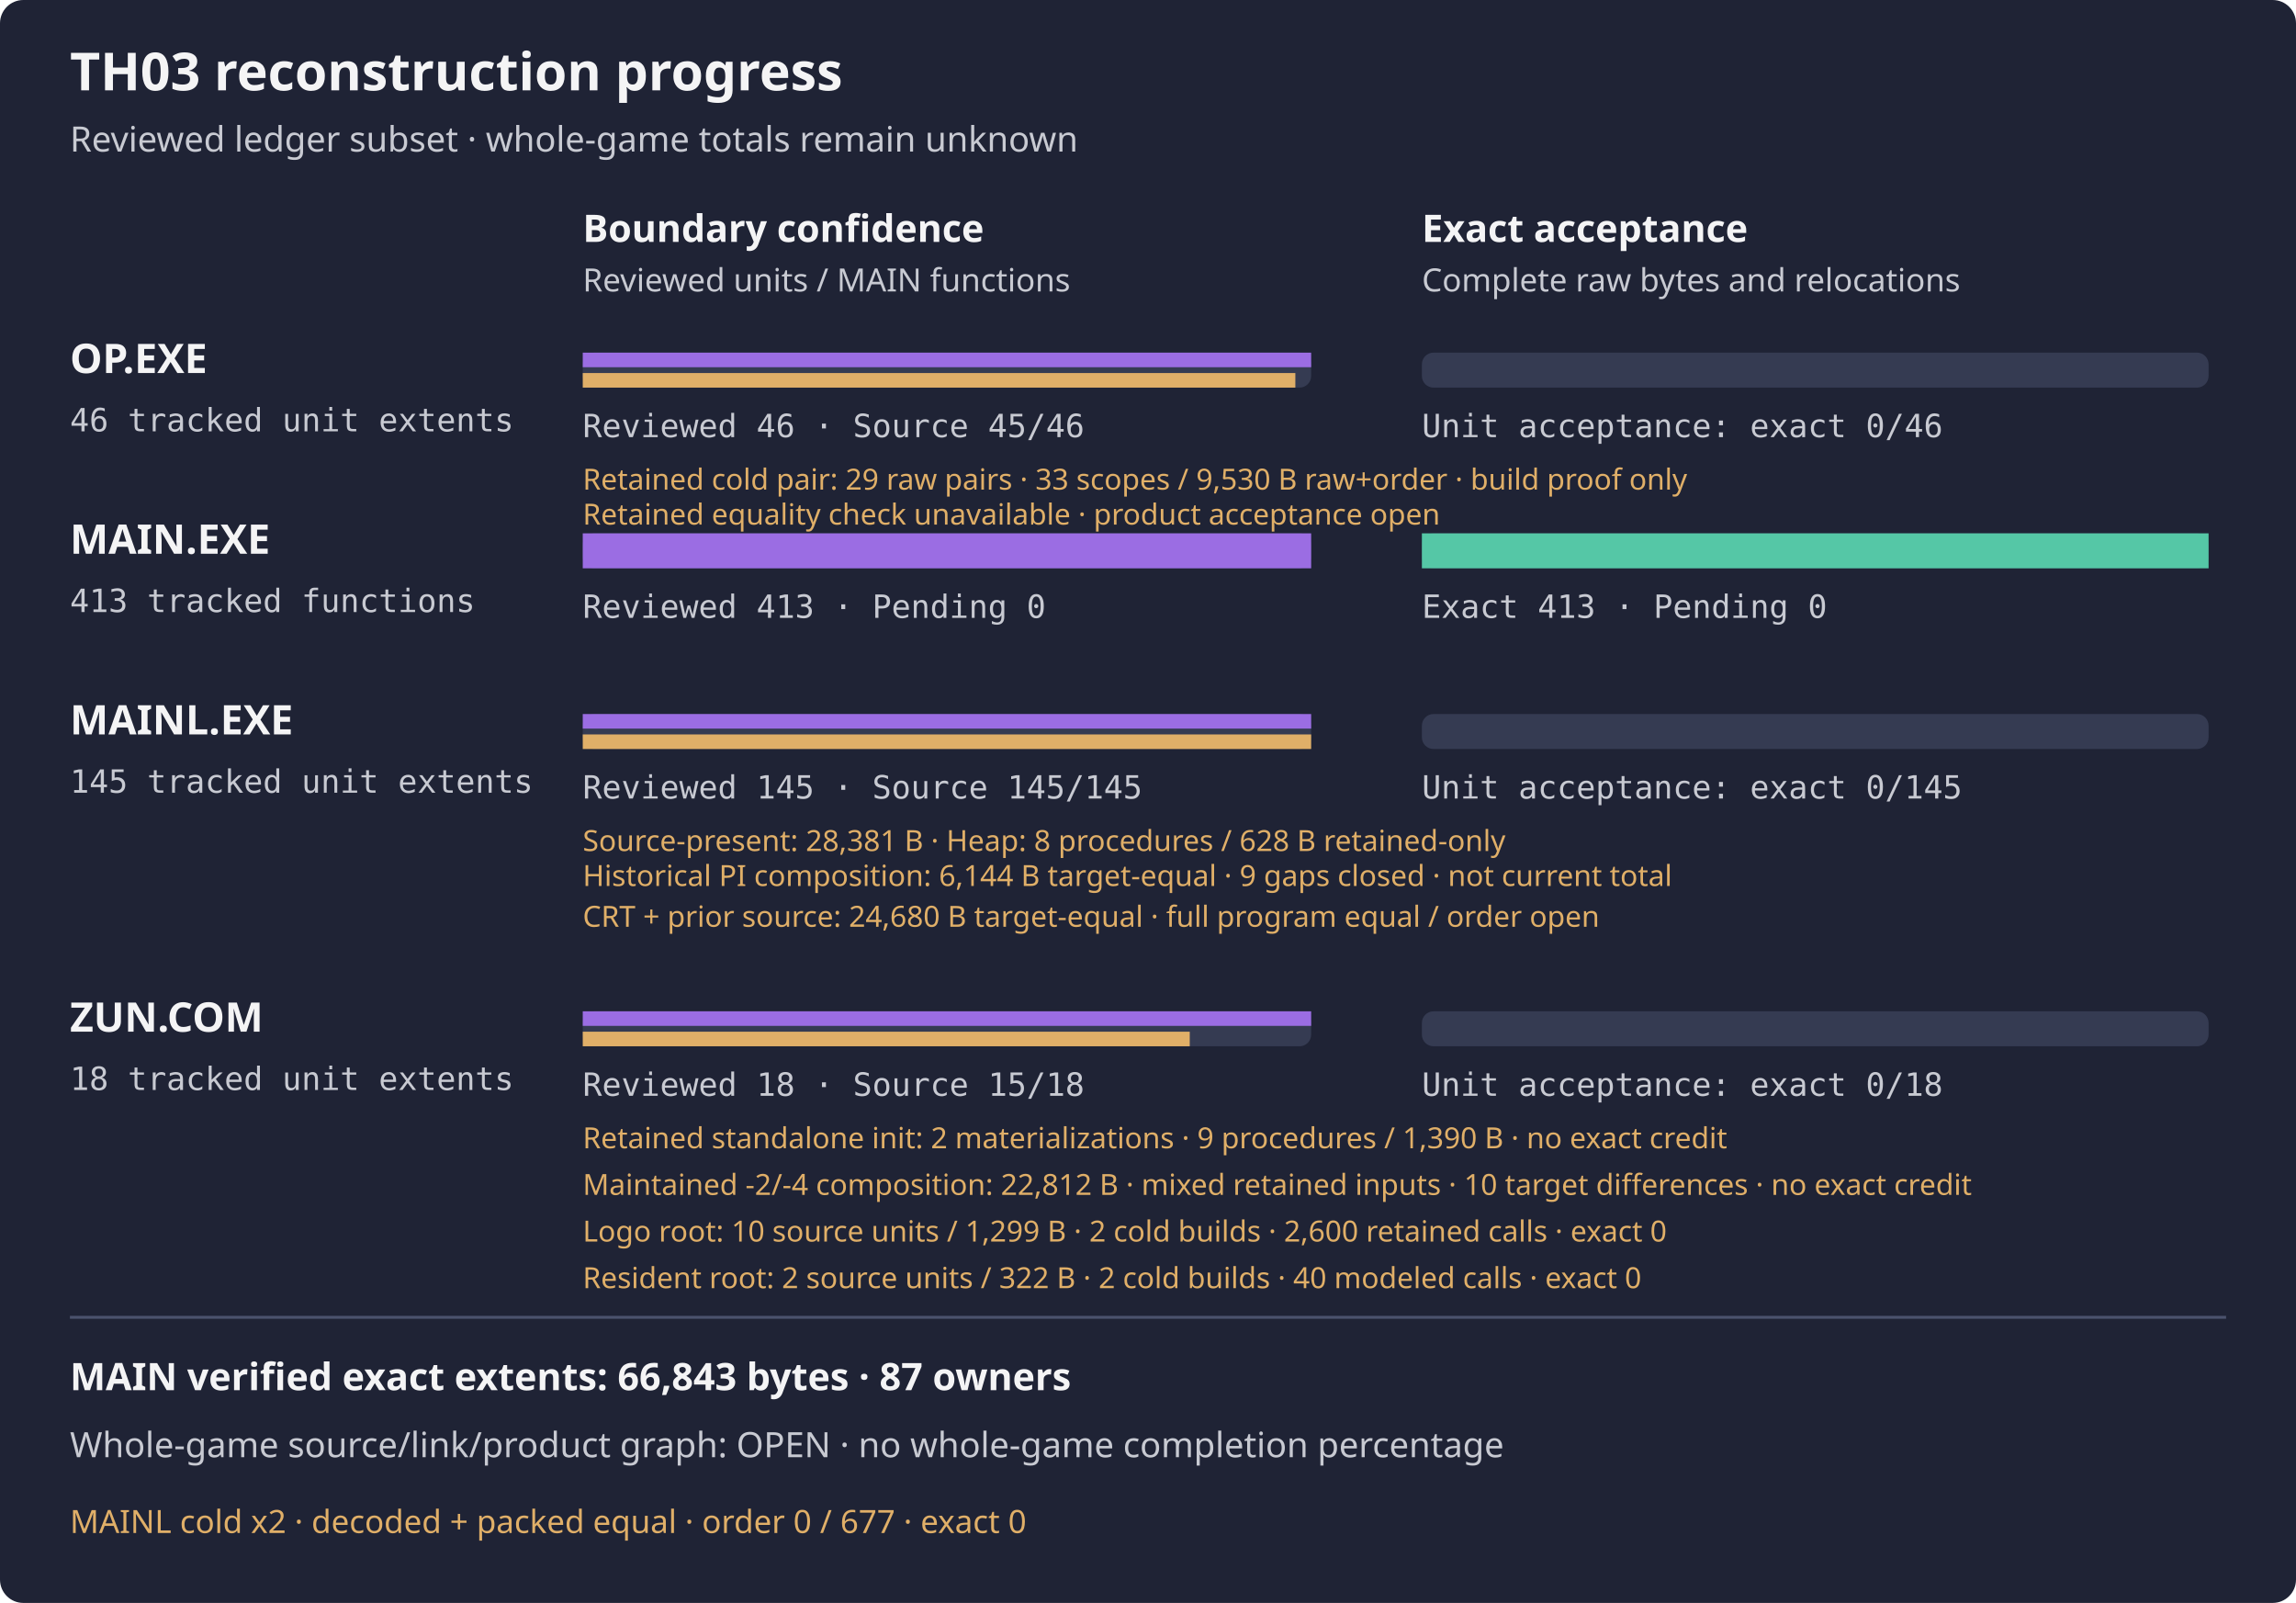
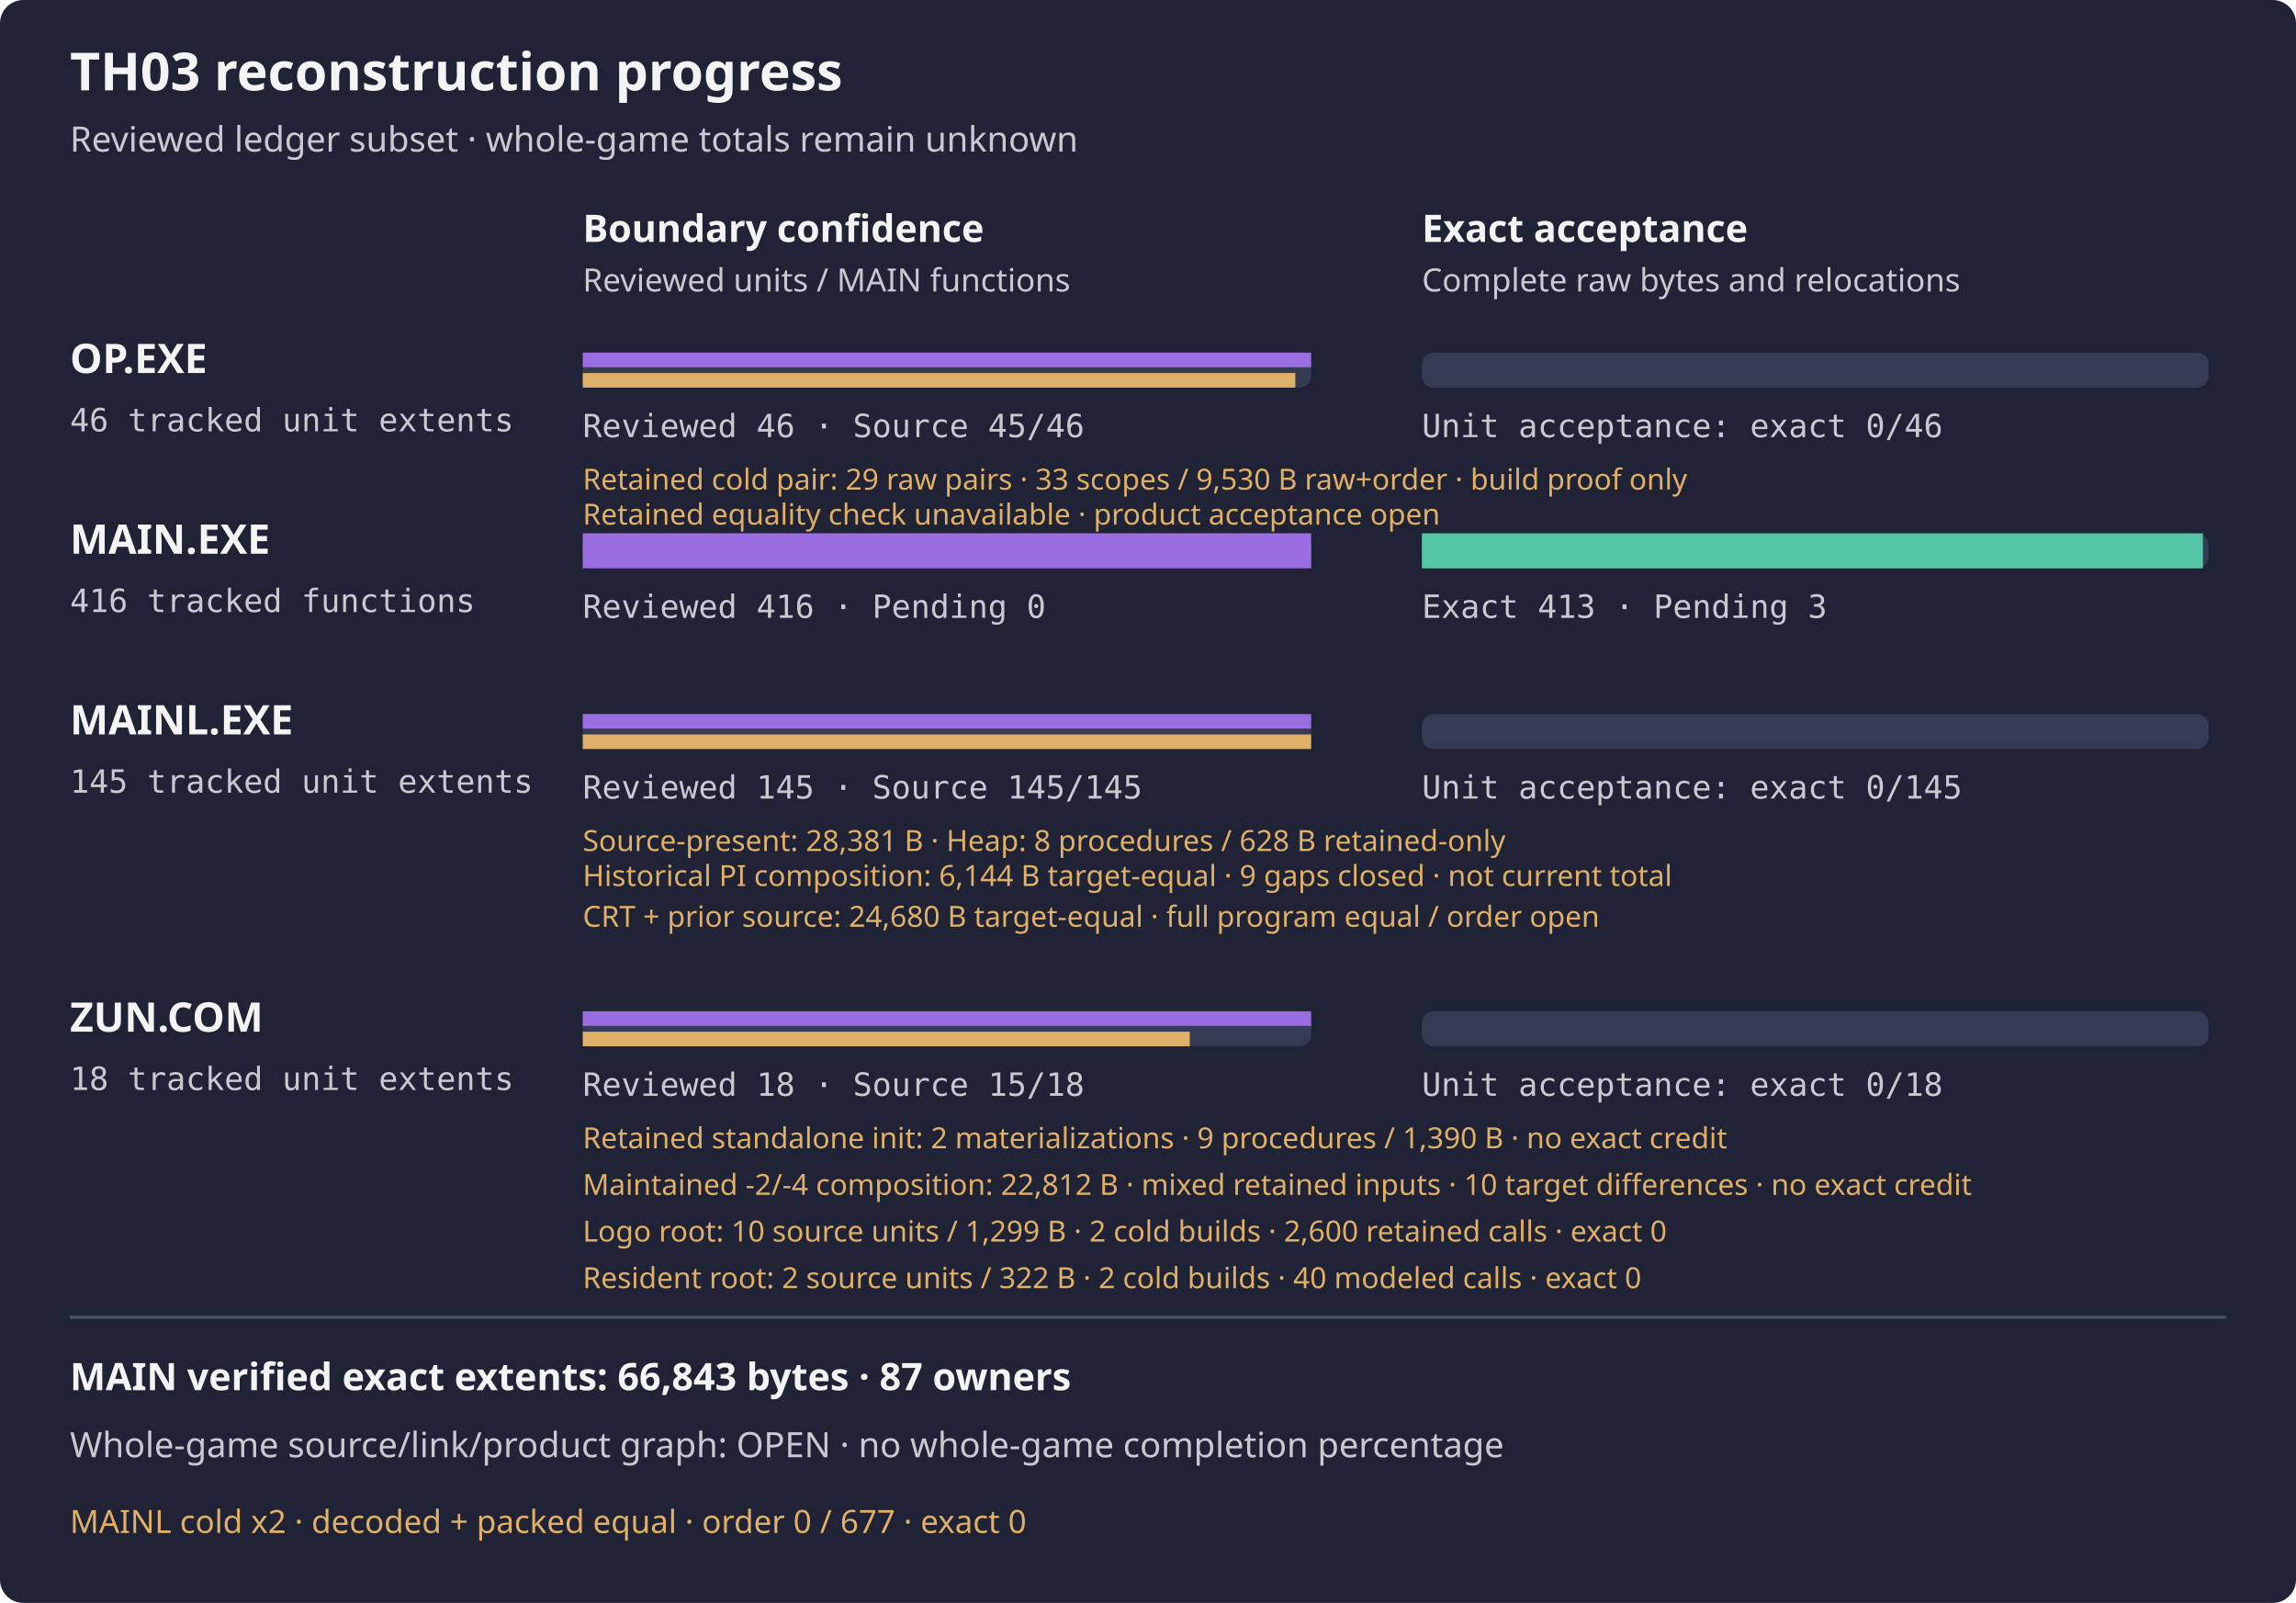
<svg xmlns="http://www.w3.org/2000/svg" width="788" height="550" viewBox="0 0 788 550" role="img" aria-label="TH03 reviewed subset reconstruction progress">
  <rect width="788" height="550" rx="8" fill="#1f2335" />
  <text x="24" y="31" fill="#f4f4f5" font-family="sans-serif" font-size="18" font-weight="600">TH03 reconstruction progress</text>
  <text x="24" y="52" fill="#c8cad2" font-family="sans-serif" font-size="12">Reviewed ledger subset · whole-game totals remain unknown</text>
  <text x="200" y="83" fill="#f4f4f5" font-family="sans-serif" font-size="13" font-weight="600">Boundary confidence</text>
  <text x="488" y="83" fill="#f4f4f5" font-family="sans-serif" font-size="13" font-weight="600">Exact acceptance</text>
  <text x="200" y="100" fill="#c8cad2" font-family="sans-serif" font-size="11">Reviewed units / MAIN functions</text>
  <text x="488" y="100" fill="#c8cad2" font-family="sans-serif" font-size="11">Complete raw bytes and relocations</text>
  <g aria-label="OP.EXE bars count tracked unit extents, not functions; source-present is not exact">
    <text x="24" y="128" fill="#f4f4f5" font-family="sans-serif" font-size="14" font-weight="600">OP.EXE</text>
    <text x="24" y="148" fill="#c8cad2" font-family="monospace" font-size="11">46 tracked unit extents</text>
    <rect x="200" y="121" width="250" height="12" rx="4" fill="#353b52" />
    <rect x="488" y="121" width="270" height="12" rx="4" fill="#353b52" />
    <rect x="200" y="121" width="250.00" height="5" fill="#9b6de3" />
    <rect x="200" y="128" width="244.57" height="5" fill="#e0af68" />
    <rect x="488" y="121" width="0.00" height="12" fill="#55c7a6" />
    <text x="200" y="150" fill="#c8cad2" font-family="monospace" font-size="11">Reviewed 46 · Source 45/46</text>
    <text x="488" y="150" fill="#c8cad2" font-family="monospace" font-size="11">Unit acceptance: exact 0/46</text>
  </g>
  <text x="200" y="168" fill="#e0af68" font-family="sans-serif" font-size="10">Retained cold pair: 29 raw pairs · 33 scopes / 9,530 B raw+order · build proof only</text>
  <text x="200" y="180" fill="#e0af68" font-family="sans-serif" font-size="10">Retained equality check unavailable · product acceptance open</text>
  <text x="24" y="190" fill="#f4f4f5" font-family="sans-serif" font-size="14" font-weight="600">MAIN.EXE</text>
-   <text x="24" y="210" fill="#c8cad2" font-family="monospace" font-size="11">413 tracked functions</text>
+   <text x="24" y="210" fill="#c8cad2" font-family="monospace" font-size="11">416 tracked functions</text>
  <rect x="200" y="183" width="250" height="12" rx="4" fill="#353b52" />
  <rect x="488" y="183" width="270" height="12" rx="4" fill="#353b52" />
  <rect x="200" y="183" width="250.00" height="12" fill="#9b6de3" />
-   <rect x="488" y="183" width="270.00" height="12" fill="#55c7a6" />
-   <text x="200" y="212" fill="#c8cad2" font-family="monospace" font-size="11">Reviewed 413 · Pending 0</text>
-   <text x="488" y="212" fill="#c8cad2" font-family="monospace" font-size="11">Exact 413 · Pending 0</text>
+   <rect x="488" y="183" width="268.05" height="12" fill="#55c7a6" />
+   <text x="200" y="212" fill="#c8cad2" font-family="monospace" font-size="11">Reviewed 416 · Pending 0</text>
+   <text x="488" y="212" fill="#c8cad2" font-family="monospace" font-size="11">Exact 413 · Pending 3</text>
  <g aria-label="MAINL bars count tracked unit extents, not functions; source-present is not exact">
    <text x="24" y="252" fill="#f4f4f5" font-family="sans-serif" font-size="14" font-weight="600">MAINL.EXE</text>
    <text x="24" y="272" fill="#c8cad2" font-family="monospace" font-size="11">145 tracked unit extents</text>
    <rect x="200" y="245" width="250" height="12" rx="4" fill="#353b52" />
    <rect x="488" y="245" width="270" height="12" rx="4" fill="#353b52" />
    <rect x="200" y="245" width="250.00" height="5" fill="#9b6de3" />
    <rect x="200" y="252" width="250.00" height="5" fill="#e0af68" />
    <rect x="488" y="245" width="0.00" height="12" fill="#55c7a6" />
    <text x="200" y="274" fill="#c8cad2" font-family="monospace" font-size="11">Reviewed 145 · Source 145/145</text>
    <text x="488" y="274" fill="#c8cad2" font-family="monospace" font-size="11">Unit acceptance: exact 0/145</text>
    <text x="200" y="292" fill="#e0af68" font-family="sans-serif" font-size="10">Source-present: 28,381 B · Heap: 8 procedures / 628 B retained-only</text>
  </g>
  <text x="200" y="304" fill="#e0af68" font-family="sans-serif" font-size="10">Historical PI composition: 6,144 B target-equal · 9 gaps closed · not current total</text>
  <text x="200" y="318" fill="#e0af68" font-family="sans-serif" font-size="10">CRT + prior source: 24,680 B target-equal · full program equal / order open</text>
  <g aria-label="ZUN.COM bars count tracked unit extents, not functions; source-present is not exact">
    <text x="24" y="354" fill="#f4f4f5" font-family="sans-serif" font-size="14" font-weight="600">ZUN.COM</text>
    <text x="24" y="374" fill="#c8cad2" font-family="monospace" font-size="11">18 tracked unit extents</text>
    <rect x="200" y="347" width="250" height="12" rx="4" fill="#353b52" />
    <rect x="488" y="347" width="270" height="12" rx="4" fill="#353b52" />
    <rect x="200" y="347" width="250.00" height="5" fill="#9b6de3" />
    <rect x="200" y="354" width="208.33" height="5" fill="#e0af68" />
    <rect x="488" y="347" width="0.00" height="12" fill="#55c7a6" />
    <text x="200" y="376" fill="#c8cad2" font-family="monospace" font-size="11">Reviewed 18 · Source 15/18</text>
    <text x="488" y="376" fill="#c8cad2" font-family="monospace" font-size="11">Unit acceptance: exact 0/18</text>
  </g>
  <text x="200" y="394" fill="#e0af68" font-family="sans-serif" font-size="10">Retained standalone init: 2 materializations · 9 procedures / 1,390 B · no exact credit</text>
  <text x="200" y="410" fill="#e0af68" font-family="sans-serif" font-size="10" aria-label="Two equal 22,812-byte mixed-source outputs: maintained init (-2) and driver (-4), three retained other payloads and retained wrapper scaffold. Two independent driver materializations have raw OBJ/COM/MAP equality, no normalization or object reuse; first was not a predeclared pair, and second source mtimes were declared from observed first inputs. Fourteen wrapper-only observations and wrong-transfer negative pass; no payload execution or native composition build. Ten target differences remain; no exact acceptance or DIET closure">Maintained -2/-4 composition: 22,812 B · mixed retained inputs · 10 target differences · no exact credit</text>
  <text x="200" y="426" fill="#e0af68" font-family="sans-serif" font-size="10" aria-label="Ten maintained logo root source units, 1299 CODE bytes; raw identical OBJ COM MAP from two cold builds, vendor context unowned, 2600 retained target and first-candidate model calls, no new model or exact acceptance">Logo root: 10 source units / 1,299 B · 2 cold builds · 2,600 retained calls · exact 0</text>
  <text x="200" y="442" fill="#e0af68" font-family="sans-serif" font-size="10" aria-label="Two maintained resident source units, 322 CODE bytes and separate 307 DATA bytes; two cold builds, forty retained target and first-candidate modeled calls, no whole payload or exact acceptance">Resident root: 2 source units / 322 B · 2 cold builds · 40 modeled calls · exact 0</text>
  <path d="M24 452 H764" stroke="#4b526d" />
  <text x="24" y="477" fill="#f4f4f5" font-family="sans-serif" font-size="13" font-weight="600">MAIN verified exact extents: 66,843 bytes · 87 owners</text>
  <text x="24" y="500" fill="#c8cad2" font-family="sans-serif" font-size="12">Whole-game source/link/product graph: OPEN · no whole-game completion percentage</text>
  <text x="24" y="526" fill="#e0af68" font-family="sans-serif" font-size="11">MAINL cold x2 · decoded + packed equal · order 0 / 677 · exact 0</text>
</svg>
